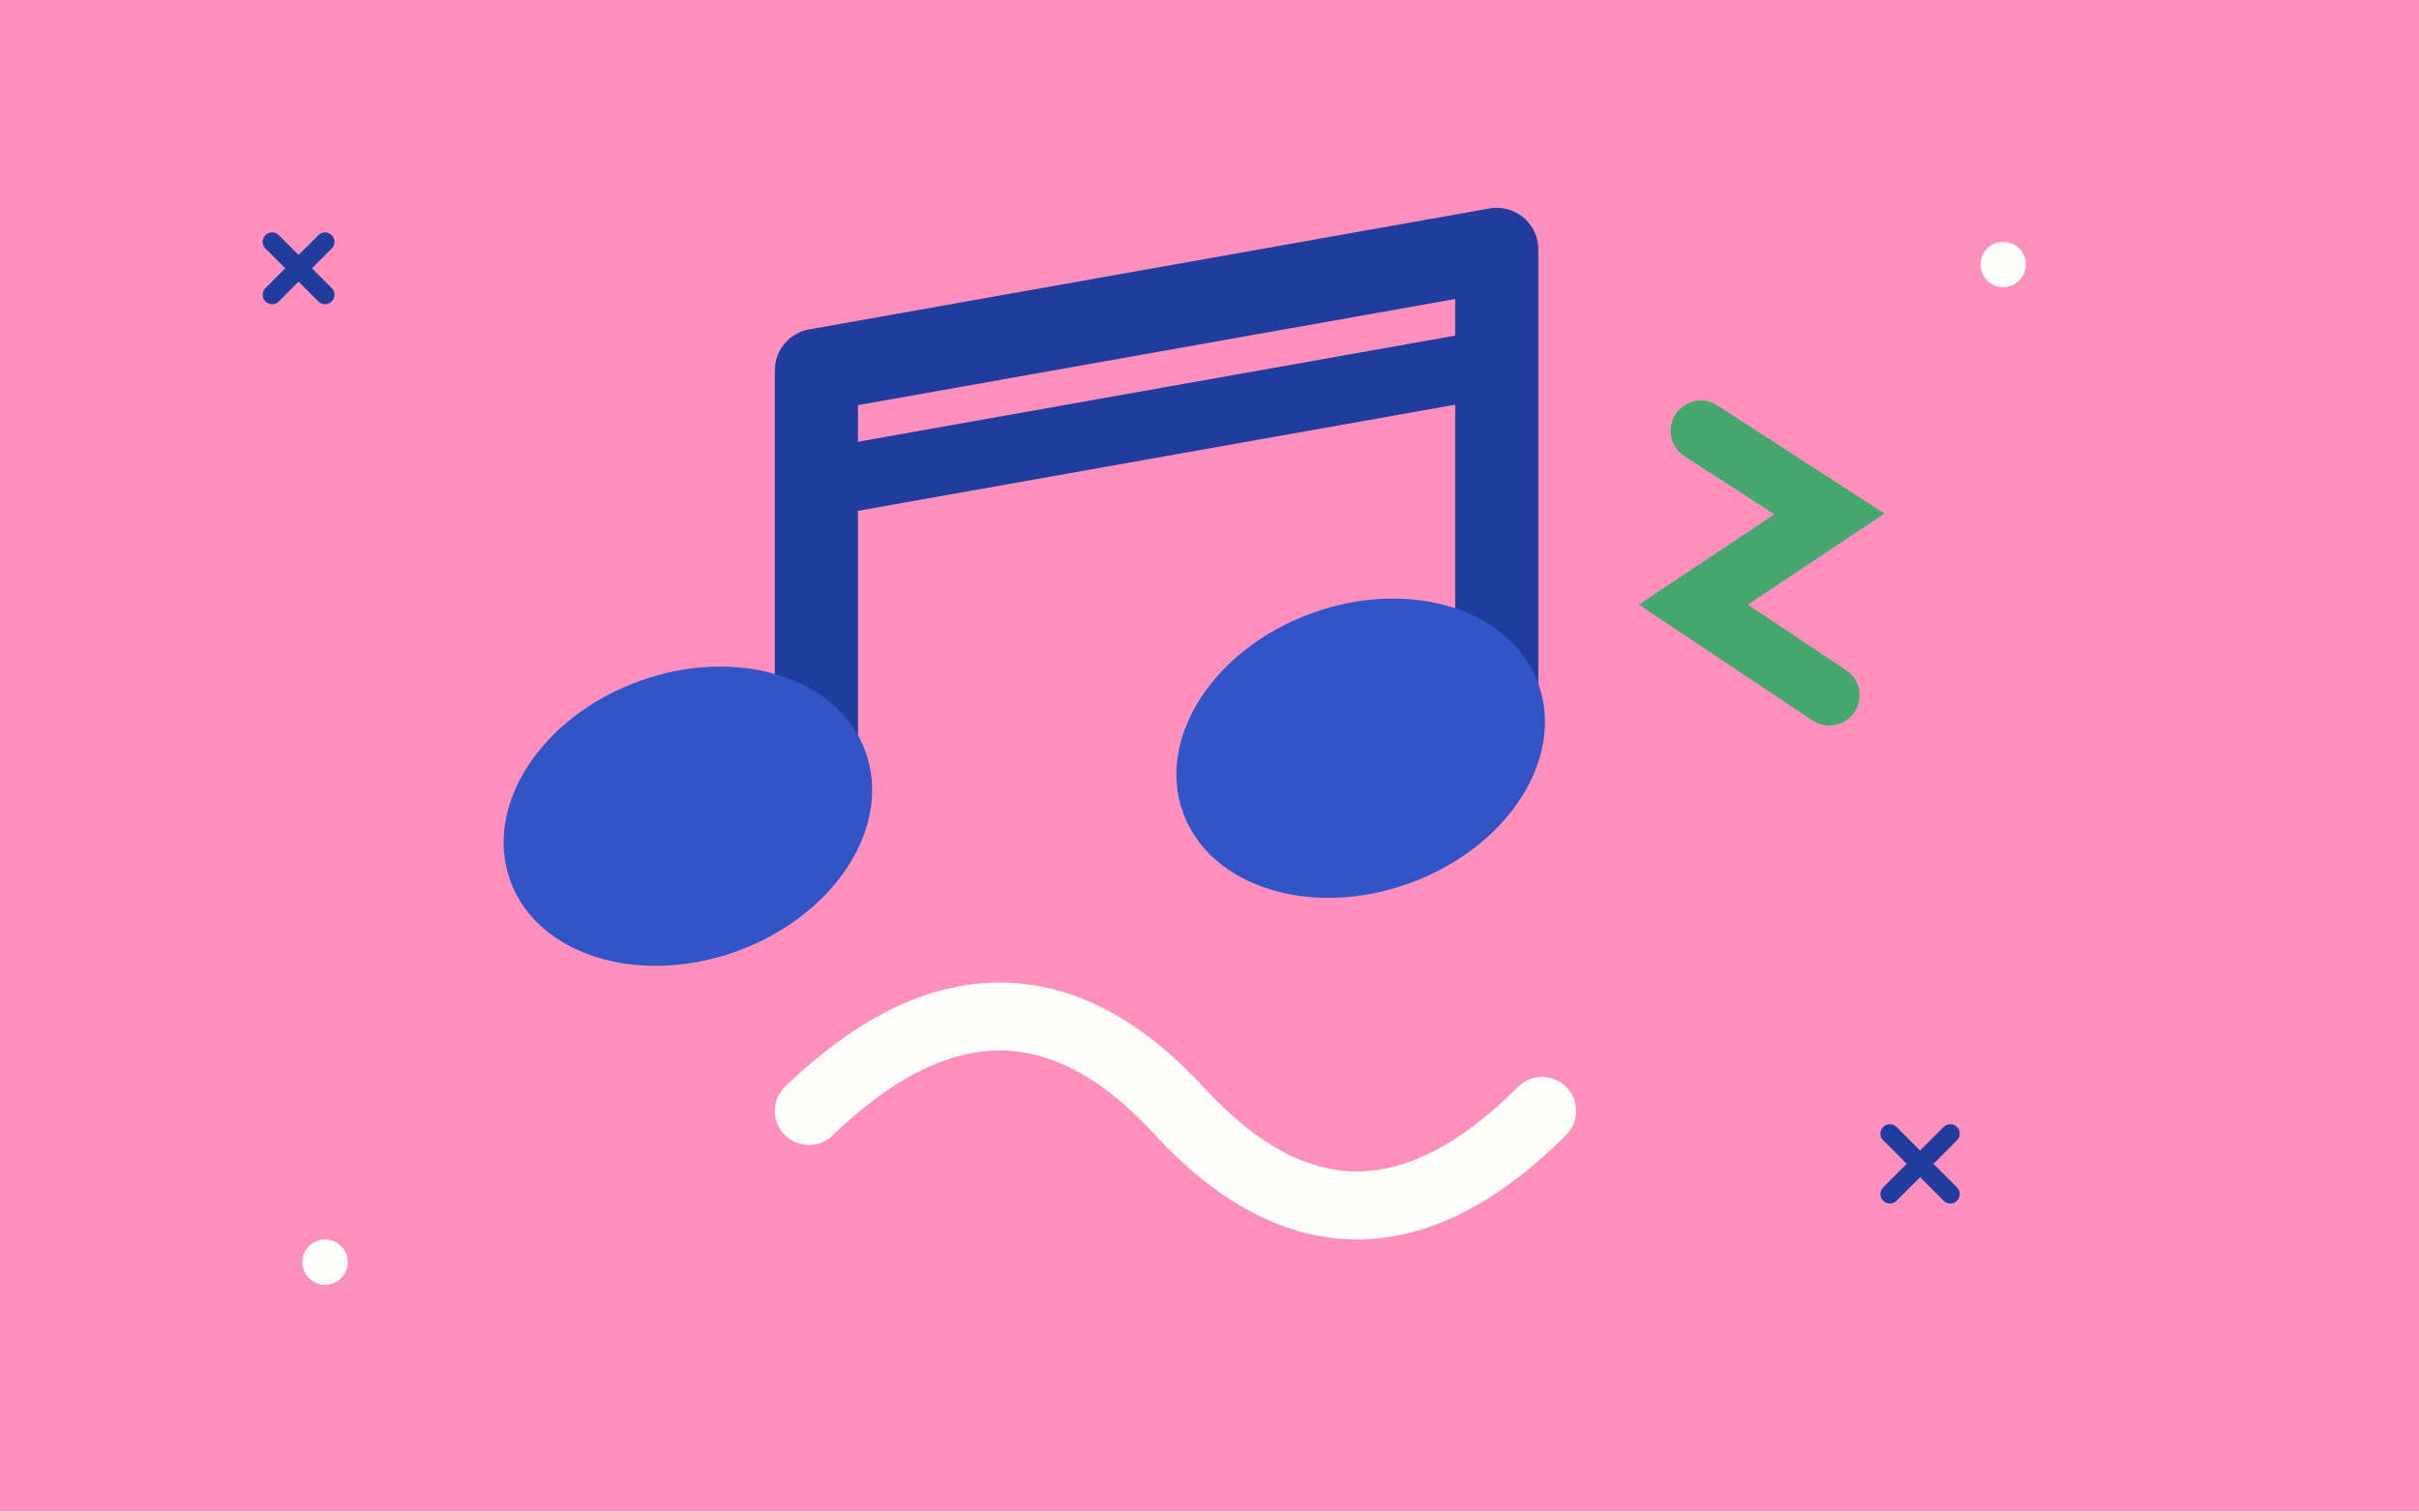
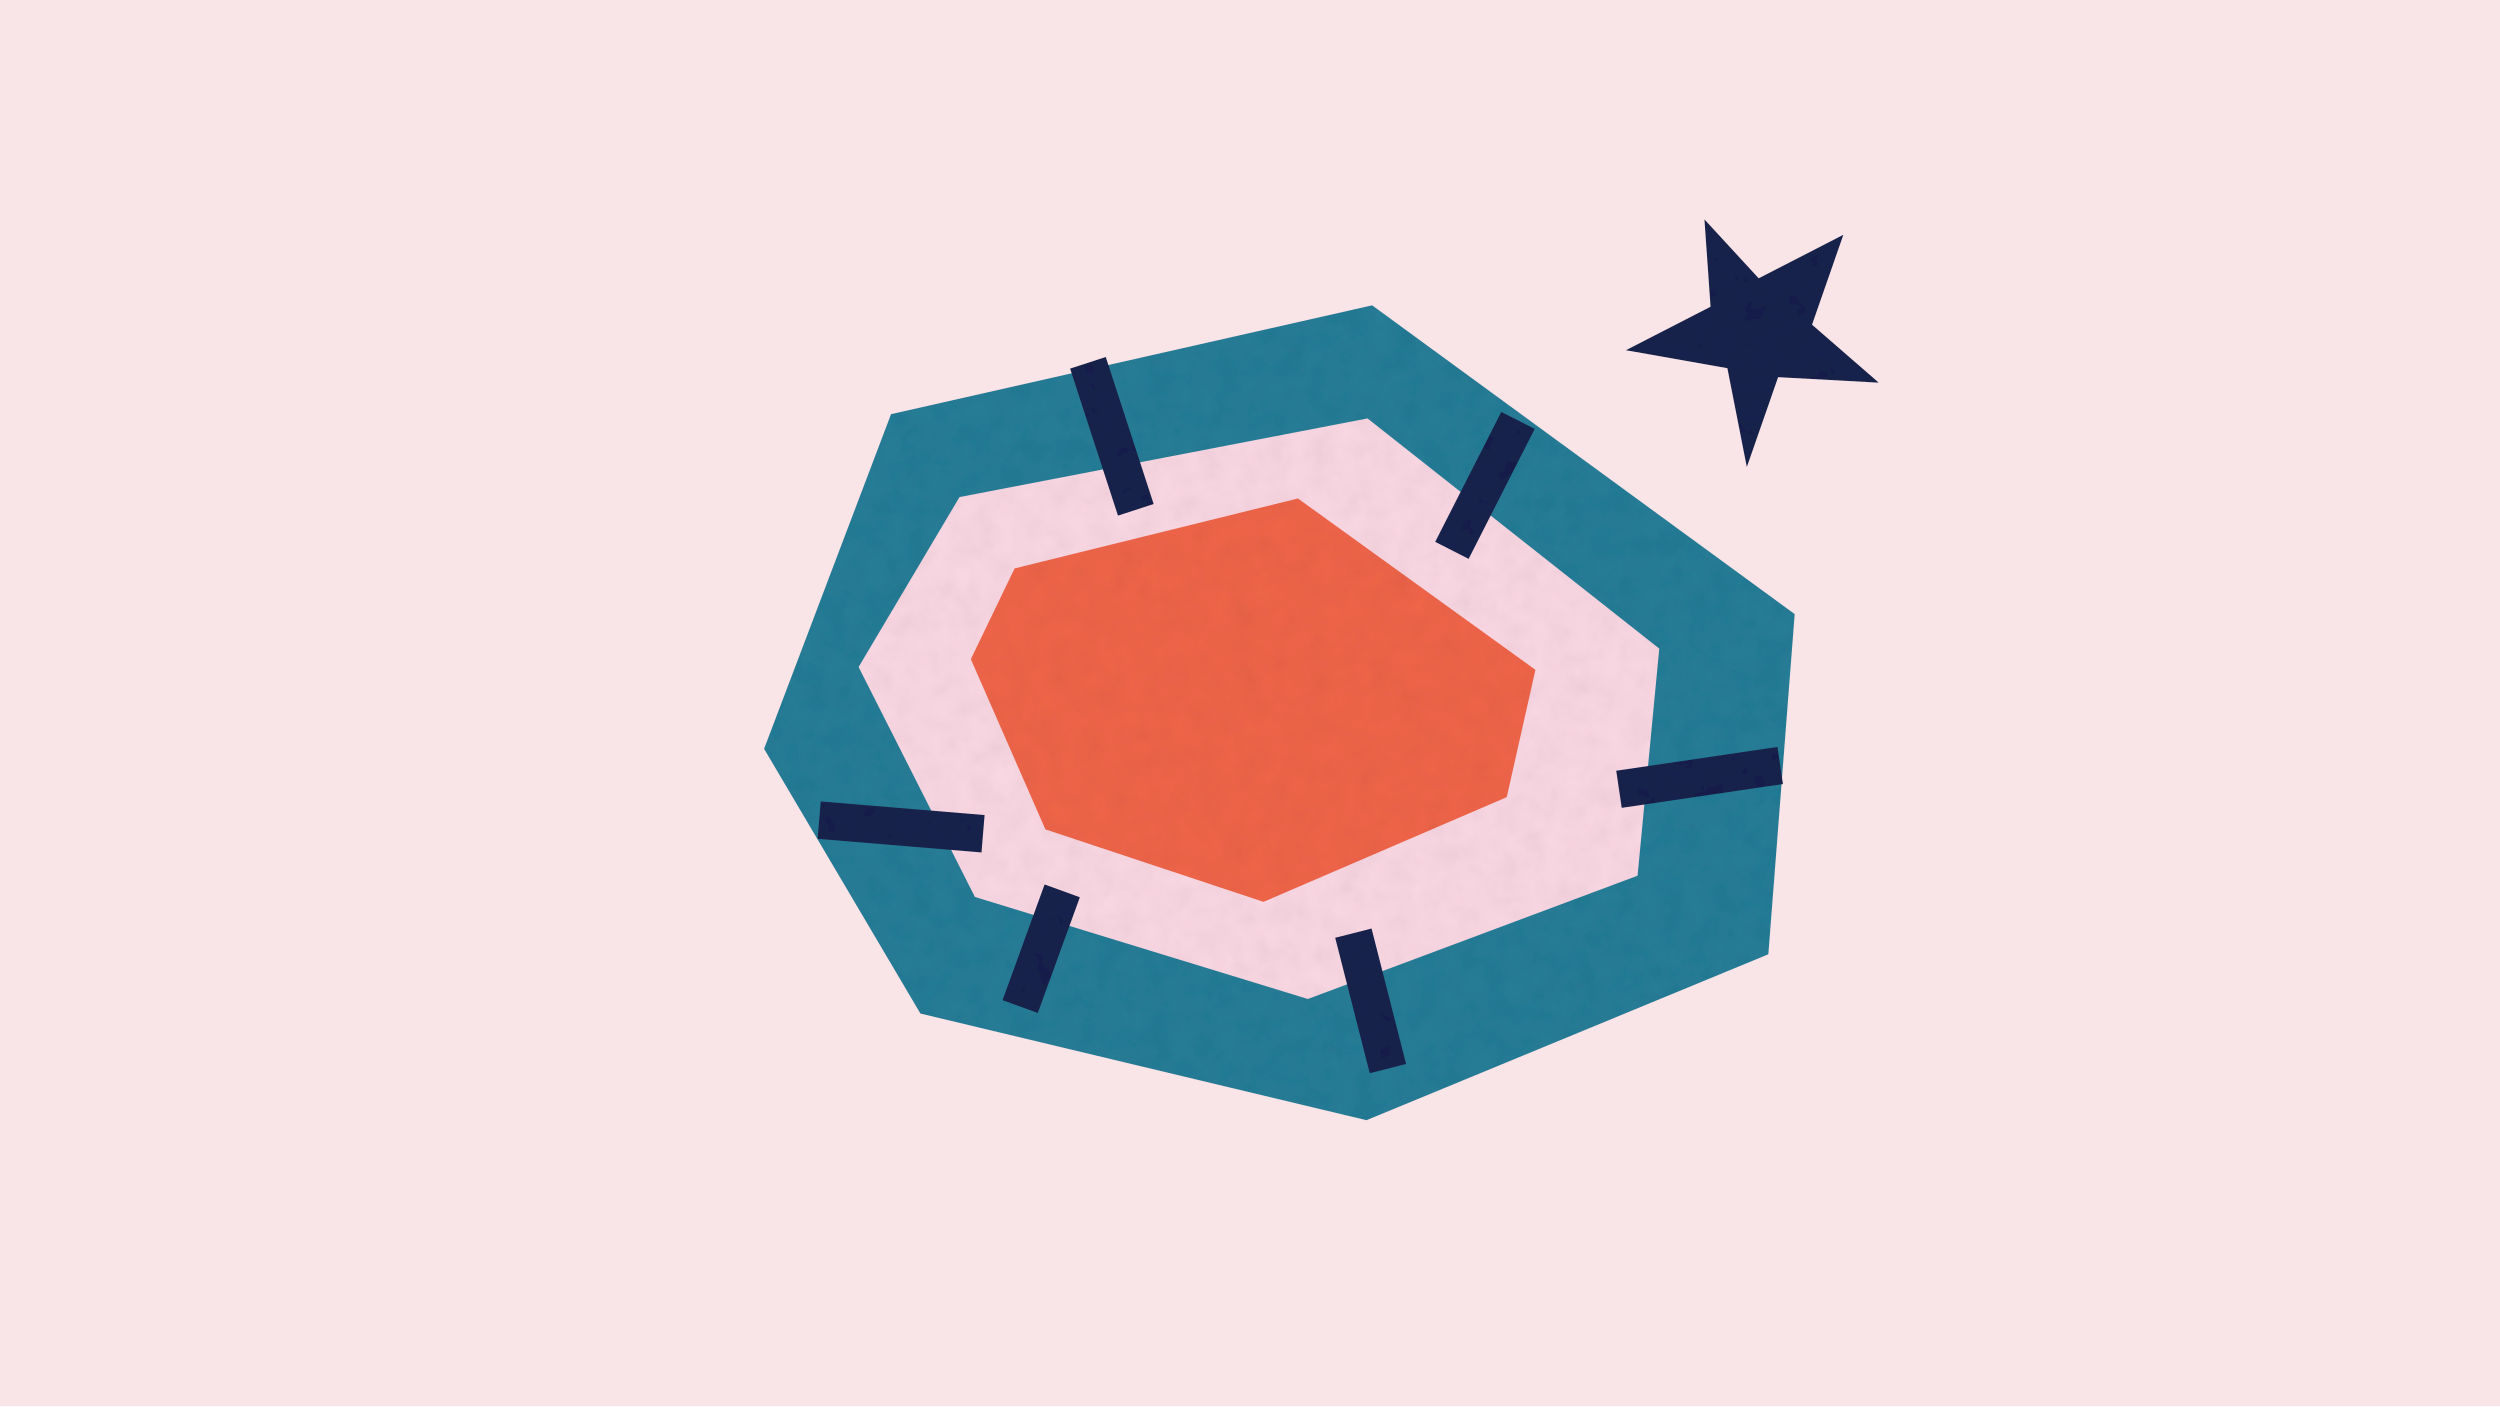
- <svg xmlns="http://www.w3.org/2000/svg" viewBox="0 0 320 200" fill="none">
-   <path fill="#ff8fbd" d="M0 0h320v200H0z" />
-   <g transform="translate(20 0)">
-     <path d="M88 103V49l90-16v61" stroke="#203c9d" stroke-width="11" stroke-linejoin="round" />
-     <path d="m88 64 90-16" stroke="#203c9d" stroke-width="9" />
-     <ellipse cx="71" cy="108" rx="25" ry="19" transform="rotate(-20 71 108)" fill="#3155c7" />
-     <ellipse cx="160" cy="99" rx="25" ry="19" transform="rotate(-20 160 99)" fill="#3155c7" />
-     <path d="M87 147q26-25 49 0t48 0" stroke="#fffef8" stroke-width="9" stroke-linecap="round" />
-     <path d="m205 57 17 11-18 12 18 12" stroke="#45a76b" stroke-width="8" stroke-linecap="round" />
-   </g>
-   <g stroke="#203c9d" stroke-width="2.5" stroke-linecap="round">
-     <path d="m36 39 7-7m-7 0 7 7m207 119 8-8m-8 0 8 8" />
-   </g>
-   <g fill="#fffef8">
-     <circle cx="265" cy="35" r="3" />
-     <circle cx="43" cy="167" r="3" />
+ <svg xmlns="http://www.w3.org/2000/svg" viewBox="0 0 320 180" fill="none">
+   <defs>
+     <filter id="paper" x="-10%" y="-10%" width="120%" height="120%">
+       <feTurbulence type="fractalNoise" baseFrequency=".55" numOctaves="3" stitchTiles="stitch" result="noise" />
+       <feColorMatrix in="noise" type="saturate" values="0" />
+       <feComponentTransfer>
+         <feFuncA type="linear" slope=".18" />
+       </feComponentTransfer>
+       <feComposite in2="SourceGraphic" operator="in" result="texture" />
+       <feBlend in="SourceGraphic" in2="texture" mode="multiply" />
+     </filter>
+   </defs>
+   <path fill="#f9e4e8" d="M0 0h320v180H0z" />
+   <g transform="translate(62 5) scale(1.6) rotate(-4 62 50)" filter="url(#paper)">
+     <path d="m22 54 12-26 39-6 32 27-4 27-33 11-35-11Z" fill="#277d96" />
+     <path d="m30 48 9-13 33-4 22 20-3 18-27 8-26-10Z" fill="#f9d7e3" />
+     <path d="m39 48 4-7 23-4 18 15-3 10-20 7-17-7Z" fill="#ef6549" />
+     <path d="m26 60 13 2m11-37 3 12m31-5-6 10m25 19-13 1m-20 21-2-11m-27 4 4-9" stroke="#18234b" stroke-width="3" />
+     <path d="m100 17 4 5 7-3-3 7 5 5-8-1-3 7-1-8-8-2 7-3Z" fill="#18234b" />
  </g>
</svg>
